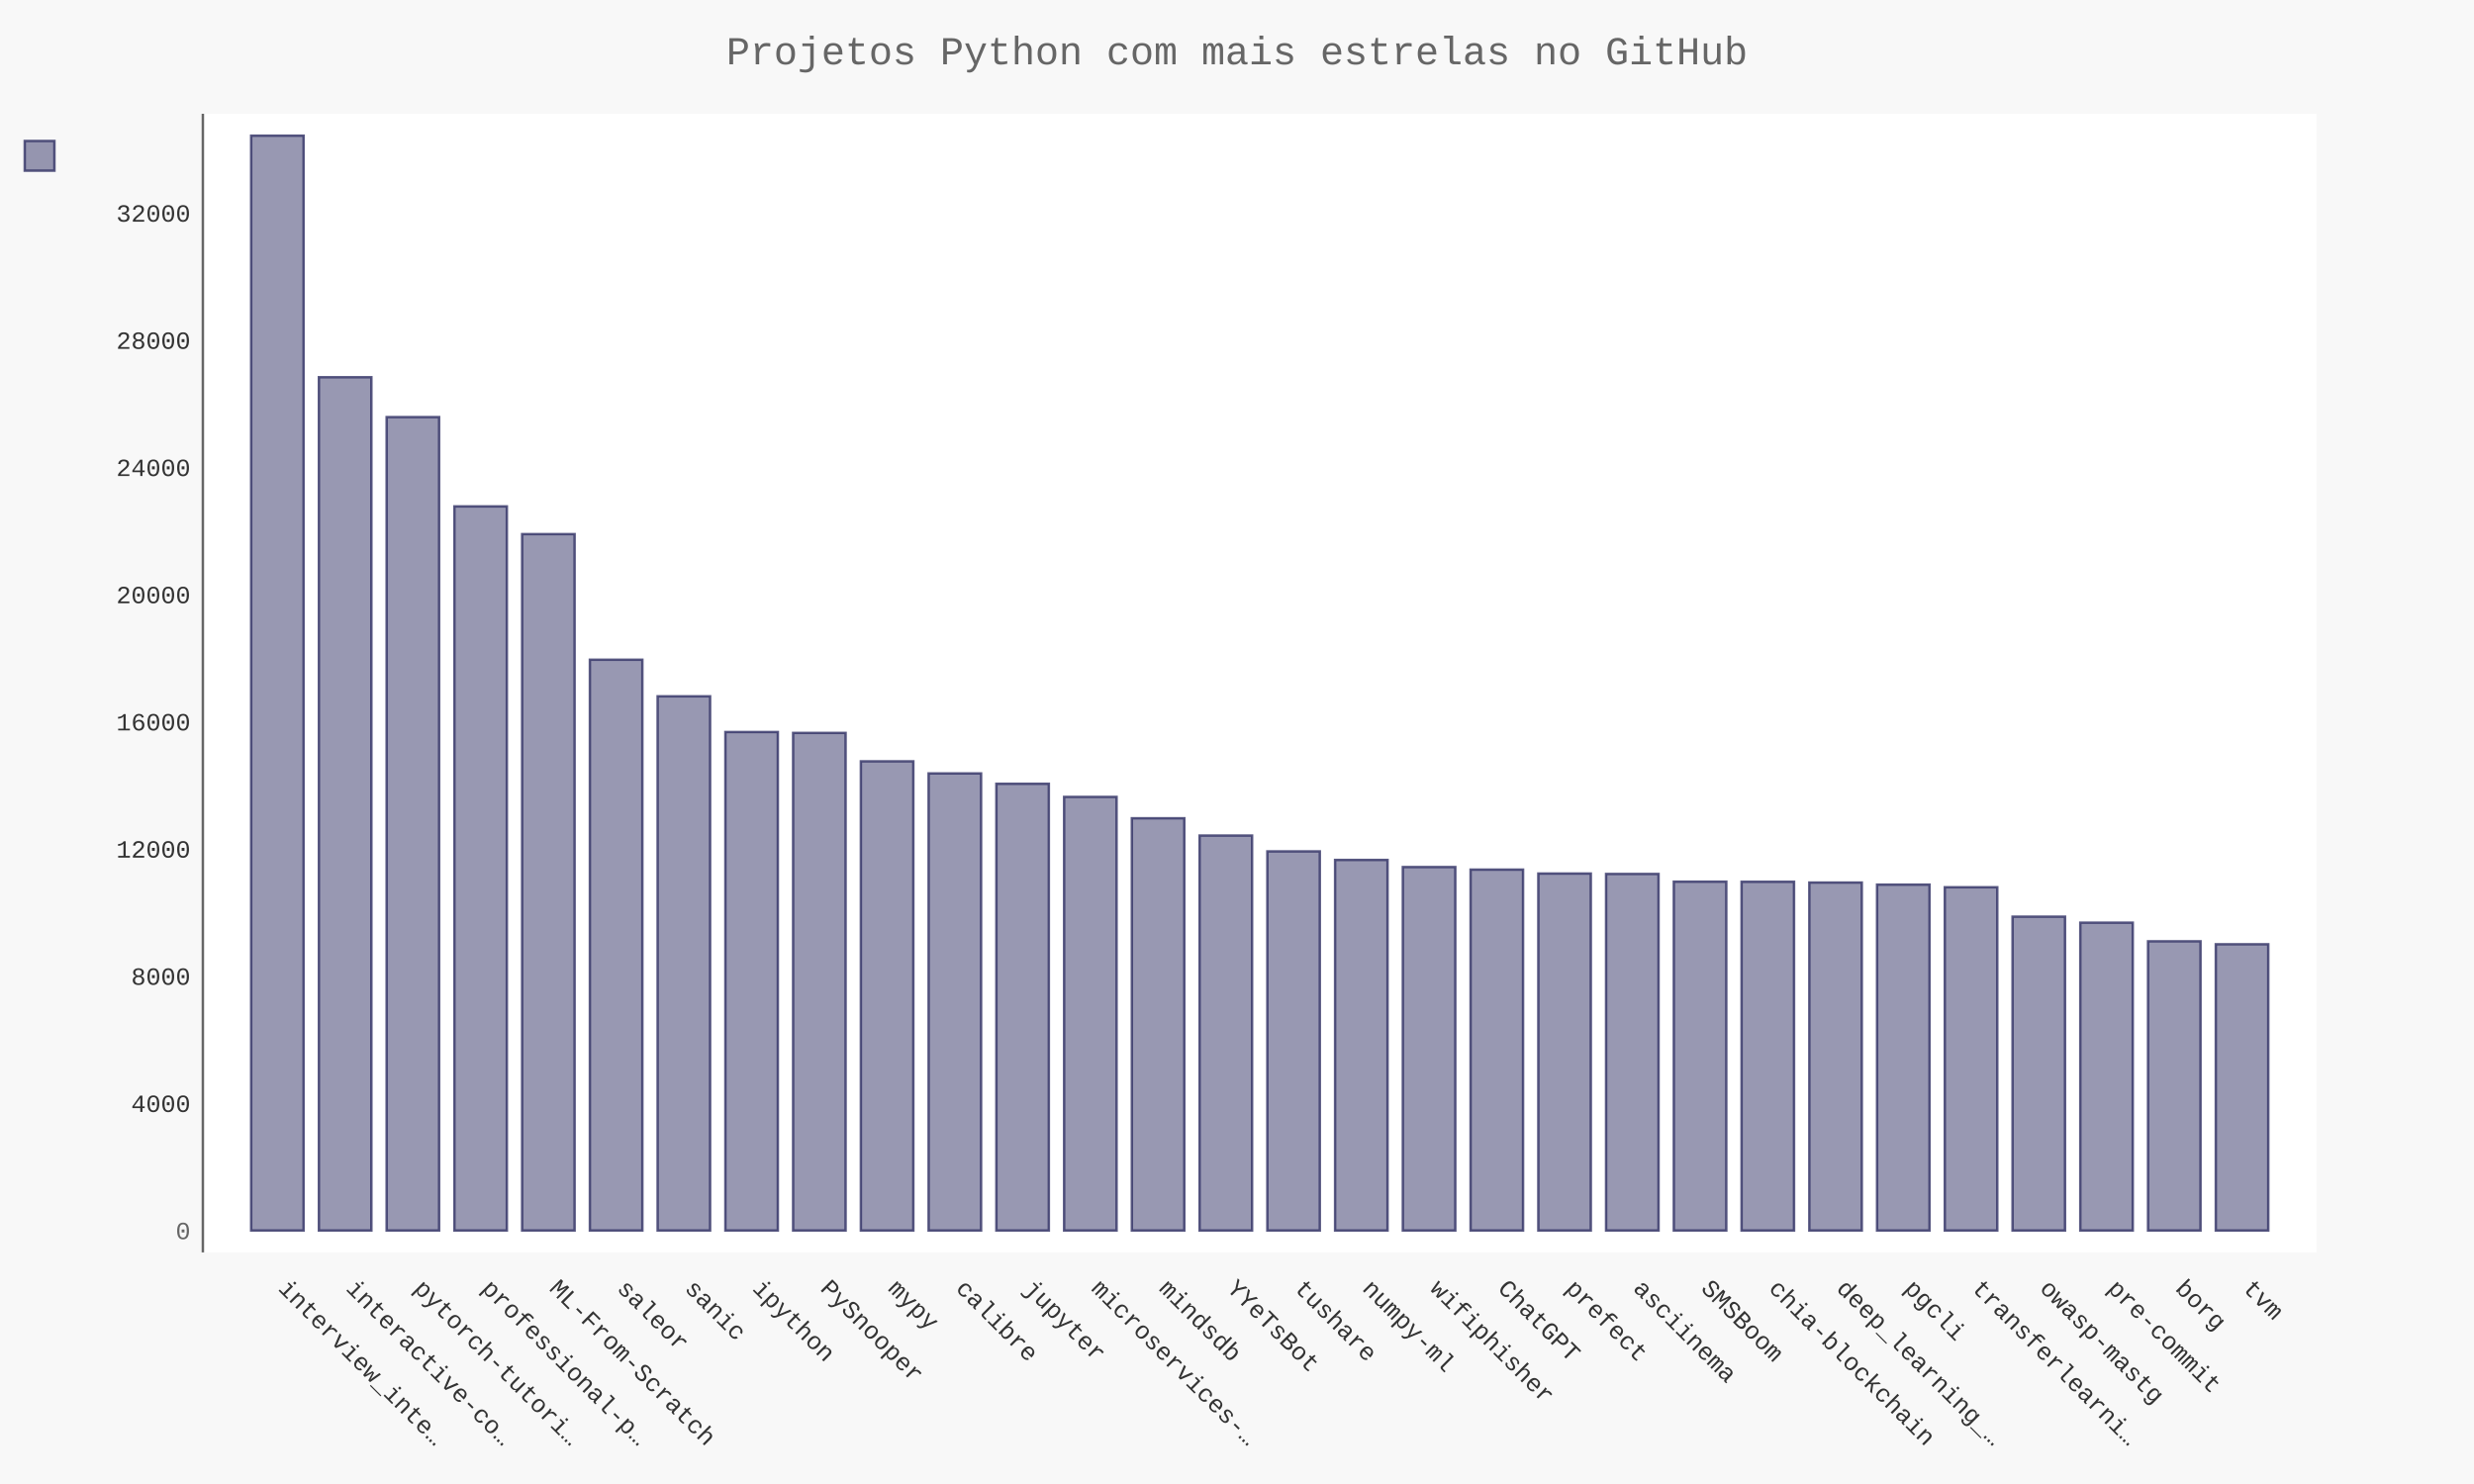
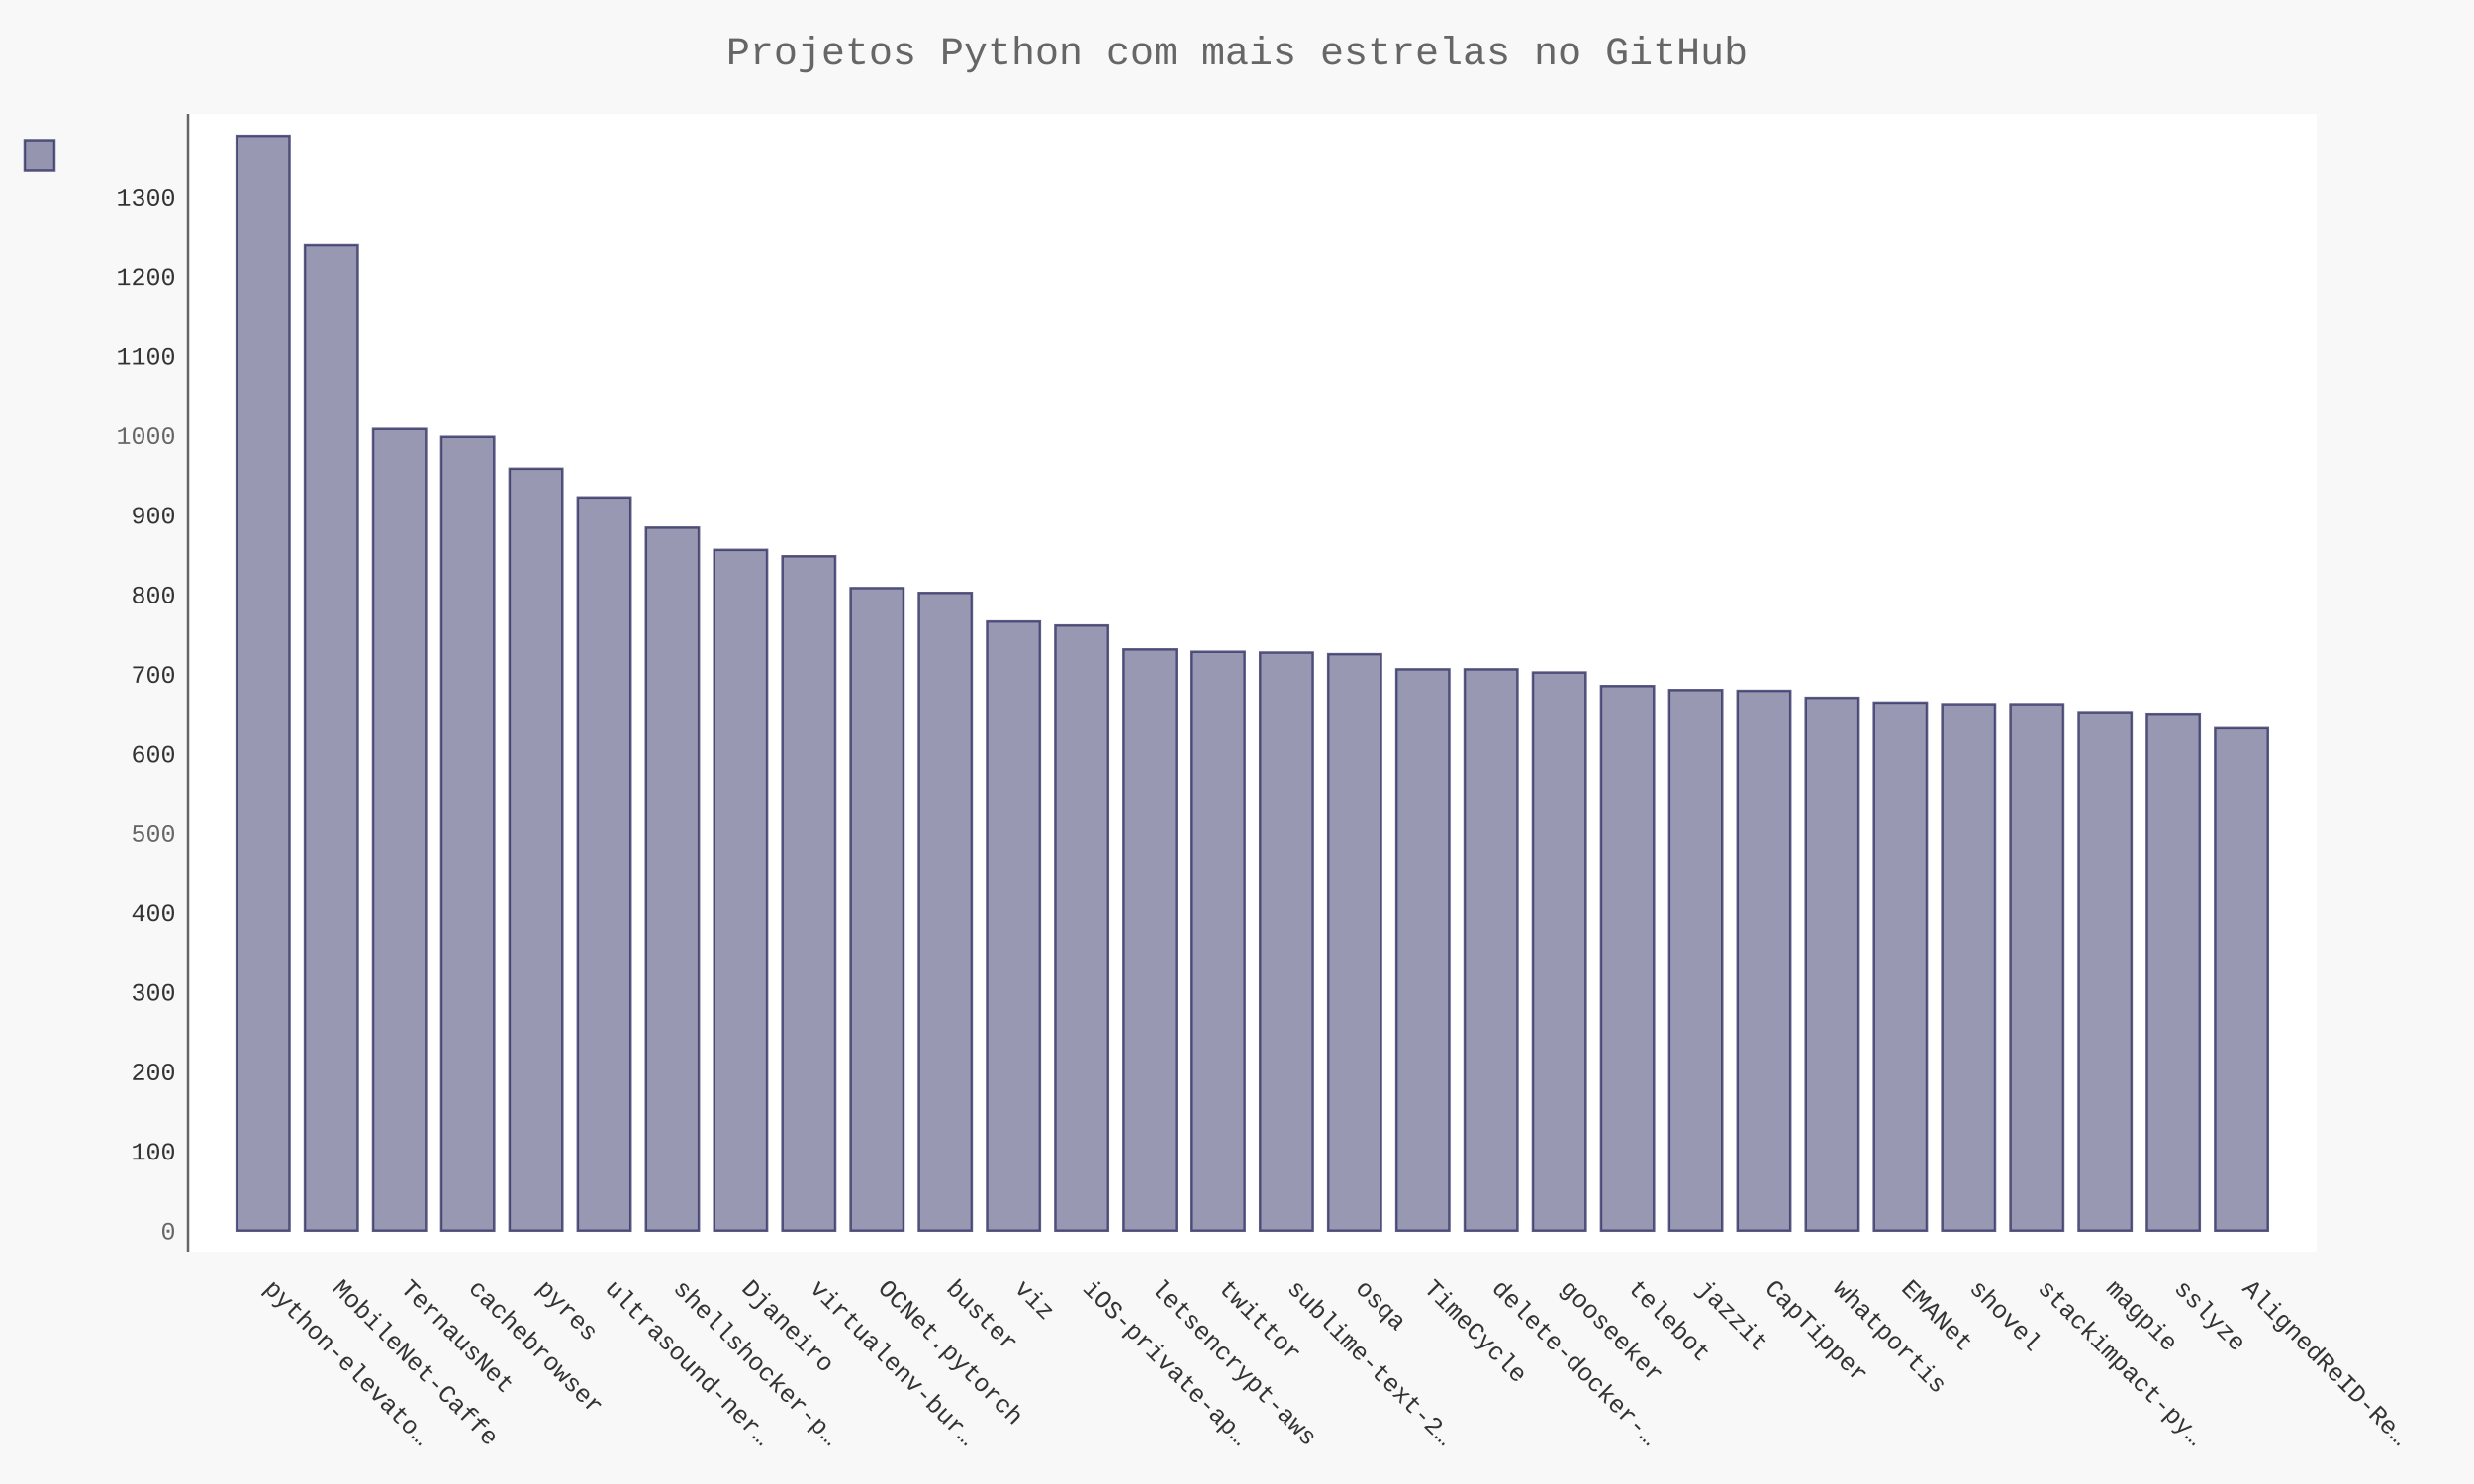
- <svg xmlns="http://www.w3.org/2000/svg" id="chart-007c1c1e-f1d8-4a01-aa70-29fe4bdf62b8" class="pygal-chart" viewBox="0 0 1000 600">
+ <svg xmlns="http://www.w3.org/2000/svg" id="chart-d834d564-a94b-47cd-bf1f-77de99d4bdde" class="pygal-chart" viewBox="0 0 1000 600">
  <defs>
-     <style type="text/css">#chart-007c1c1e-f1d8-4a01-aa70-29fe4bdf62b8{-webkit-user-select:none;-webkit-font-smoothing:antialiased;font-family:Consolas,"Liberation Mono",Menlo,Courier,monospace}#chart-007c1c1e-f1d8-4a01-aa70-29fe4bdf62b8 .title{font-family:Consolas,"Liberation Mono",Menlo,Courier,monospace;font-size:16px}#chart-007c1c1e-f1d8-4a01-aa70-29fe4bdf62b8 .legends .legend text{font-family:Consolas,"Liberation Mono",Menlo,Courier,monospace;font-size:14px}#chart-007c1c1e-f1d8-4a01-aa70-29fe4bdf62b8 .axis text{font-family:Consolas,"Liberation Mono",Menlo,Courier,monospace;font-size:10px}#chart-007c1c1e-f1d8-4a01-aa70-29fe4bdf62b8 .axis text.major{font-family:Consolas,"Liberation Mono",Menlo,Courier,monospace;font-size:10px}#chart-007c1c1e-f1d8-4a01-aa70-29fe4bdf62b8 .text-overlay text.value{font-family:Consolas,"Liberation Mono",Menlo,Courier,monospace;font-size:16px}#chart-007c1c1e-f1d8-4a01-aa70-29fe4bdf62b8 .text-overlay text.label{font-family:Consolas,"Liberation Mono",Menlo,Courier,monospace;font-size:10px}#chart-007c1c1e-f1d8-4a01-aa70-29fe4bdf62b8 .tooltip{font-family:Consolas,"Liberation Mono",Menlo,Courier,monospace;font-size:14px}#chart-007c1c1e-f1d8-4a01-aa70-29fe4bdf62b8 text.no_data{font-family:Consolas,"Liberation Mono",Menlo,Courier,monospace;font-size:64px}
- #chart-007c1c1e-f1d8-4a01-aa70-29fe4bdf62b8{background-color:#f8f8f8}#chart-007c1c1e-f1d8-4a01-aa70-29fe4bdf62b8 path,#chart-007c1c1e-f1d8-4a01-aa70-29fe4bdf62b8 line,#chart-007c1c1e-f1d8-4a01-aa70-29fe4bdf62b8 rect,#chart-007c1c1e-f1d8-4a01-aa70-29fe4bdf62b8 circle{-webkit-transition:250ms ease-in;-moz-transition:250ms ease-in;transition:250ms ease-in}#chart-007c1c1e-f1d8-4a01-aa70-29fe4bdf62b8 .graph &gt; .background{fill:#f8f8f8}#chart-007c1c1e-f1d8-4a01-aa70-29fe4bdf62b8 .plot &gt; .background{fill:#ffffff}#chart-007c1c1e-f1d8-4a01-aa70-29fe4bdf62b8 .graph{fill:#333}#chart-007c1c1e-f1d8-4a01-aa70-29fe4bdf62b8 text.no_data{fill:#666}#chart-007c1c1e-f1d8-4a01-aa70-29fe4bdf62b8 .title{fill:#666}#chart-007c1c1e-f1d8-4a01-aa70-29fe4bdf62b8 .legends .legend text{fill:#333}#chart-007c1c1e-f1d8-4a01-aa70-29fe4bdf62b8 .legends .legend:hover text{fill:#666}#chart-007c1c1e-f1d8-4a01-aa70-29fe4bdf62b8 .axis .line{stroke:#666}#chart-007c1c1e-f1d8-4a01-aa70-29fe4bdf62b8 .axis .guide.line{stroke:rgba(0,0,0,0.5)}#chart-007c1c1e-f1d8-4a01-aa70-29fe4bdf62b8 .axis .major.line{stroke:#333}#chart-007c1c1e-f1d8-4a01-aa70-29fe4bdf62b8 .axis text.major{fill:#666}#chart-007c1c1e-f1d8-4a01-aa70-29fe4bdf62b8 .axis.y .guides:hover .guide.line,#chart-007c1c1e-f1d8-4a01-aa70-29fe4bdf62b8 .line-graph .axis.x .guides:hover .guide.line,#chart-007c1c1e-f1d8-4a01-aa70-29fe4bdf62b8 .stackedline-graph .axis.x .guides:hover .guide.line,#chart-007c1c1e-f1d8-4a01-aa70-29fe4bdf62b8 .xy-graph .axis.x .guides:hover .guide.line{stroke:#666}#chart-007c1c1e-f1d8-4a01-aa70-29fe4bdf62b8 .axis .guides:hover text{fill:#666}#chart-007c1c1e-f1d8-4a01-aa70-29fe4bdf62b8 .reactive{fill-opacity:.5;stroke-opacity:.8;stroke-width:1}#chart-007c1c1e-f1d8-4a01-aa70-29fe4bdf62b8 .ci{stroke:#333}#chart-007c1c1e-f1d8-4a01-aa70-29fe4bdf62b8 .reactive.active,#chart-007c1c1e-f1d8-4a01-aa70-29fe4bdf62b8 .active .reactive{fill-opacity:.9;stroke-opacity:.9;stroke-width:4}#chart-007c1c1e-f1d8-4a01-aa70-29fe4bdf62b8 .ci .reactive.active{stroke-width:1.5}#chart-007c1c1e-f1d8-4a01-aa70-29fe4bdf62b8 .series text{fill:#666}#chart-007c1c1e-f1d8-4a01-aa70-29fe4bdf62b8 .tooltip rect{fill:#ffffff;stroke:#666;-webkit-transition:opacity 250ms ease-in;-moz-transition:opacity 250ms ease-in;transition:opacity 250ms ease-in}#chart-007c1c1e-f1d8-4a01-aa70-29fe4bdf62b8 .tooltip .label{fill:#333}#chart-007c1c1e-f1d8-4a01-aa70-29fe4bdf62b8 .tooltip .label{fill:#333}#chart-007c1c1e-f1d8-4a01-aa70-29fe4bdf62b8 .tooltip .legend{font-size:.8em;fill:rgba(0,0,0,0.5)}#chart-007c1c1e-f1d8-4a01-aa70-29fe4bdf62b8 .tooltip .x_label{font-size:.6em;fill:#666}#chart-007c1c1e-f1d8-4a01-aa70-29fe4bdf62b8 .tooltip .xlink{font-size:.5em;text-decoration:underline}#chart-007c1c1e-f1d8-4a01-aa70-29fe4bdf62b8 .tooltip .value{font-size:1.5em}#chart-007c1c1e-f1d8-4a01-aa70-29fe4bdf62b8 .bound{font-size:.5em}#chart-007c1c1e-f1d8-4a01-aa70-29fe4bdf62b8 .max-value{font-size:.75em;fill:rgba(0,0,0,0.5)}#chart-007c1c1e-f1d8-4a01-aa70-29fe4bdf62b8 .map-element{fill:#ffffff;stroke:rgba(0,0,0,0.5) !important}#chart-007c1c1e-f1d8-4a01-aa70-29fe4bdf62b8 .map-element .reactive{fill-opacity:inherit;stroke-opacity:inherit}#chart-007c1c1e-f1d8-4a01-aa70-29fe4bdf62b8 .color-0,#chart-007c1c1e-f1d8-4a01-aa70-29fe4bdf62b8 .color-0 a:visited{stroke:#333366;fill:#333366}#chart-007c1c1e-f1d8-4a01-aa70-29fe4bdf62b8 .text-overlay .color-0 text{fill:black}
- #chart-007c1c1e-f1d8-4a01-aa70-29fe4bdf62b8 text.no_data{text-anchor:middle}#chart-007c1c1e-f1d8-4a01-aa70-29fe4bdf62b8 .guide.line{fill:none}#chart-007c1c1e-f1d8-4a01-aa70-29fe4bdf62b8 .centered{text-anchor:middle}#chart-007c1c1e-f1d8-4a01-aa70-29fe4bdf62b8 .title{text-anchor:middle}#chart-007c1c1e-f1d8-4a01-aa70-29fe4bdf62b8 .legends .legend text{fill-opacity:1}#chart-007c1c1e-f1d8-4a01-aa70-29fe4bdf62b8 .axis.x text{text-anchor:middle}#chart-007c1c1e-f1d8-4a01-aa70-29fe4bdf62b8 .axis.x:not(.web) text[transform]{text-anchor:start}#chart-007c1c1e-f1d8-4a01-aa70-29fe4bdf62b8 .axis.x:not(.web) text[transform].backwards{text-anchor:end}#chart-007c1c1e-f1d8-4a01-aa70-29fe4bdf62b8 .axis.y text{text-anchor:end}#chart-007c1c1e-f1d8-4a01-aa70-29fe4bdf62b8 .axis.y text[transform].backwards{text-anchor:start}#chart-007c1c1e-f1d8-4a01-aa70-29fe4bdf62b8 .axis.y2 text{text-anchor:start}#chart-007c1c1e-f1d8-4a01-aa70-29fe4bdf62b8 .axis.y2 text[transform].backwards{text-anchor:end}#chart-007c1c1e-f1d8-4a01-aa70-29fe4bdf62b8 .axis .guide.line{stroke-dasharray:4,4;stroke:black}#chart-007c1c1e-f1d8-4a01-aa70-29fe4bdf62b8 .axis .major.guide.line{stroke-dasharray:6,6;stroke:black}#chart-007c1c1e-f1d8-4a01-aa70-29fe4bdf62b8 .horizontal .axis.y .guide.line,#chart-007c1c1e-f1d8-4a01-aa70-29fe4bdf62b8 .horizontal .axis.y2 .guide.line,#chart-007c1c1e-f1d8-4a01-aa70-29fe4bdf62b8 .vertical .axis.x .guide.line{opacity:0}#chart-007c1c1e-f1d8-4a01-aa70-29fe4bdf62b8 .horizontal .axis.always_show .guide.line,#chart-007c1c1e-f1d8-4a01-aa70-29fe4bdf62b8 .vertical .axis.always_show .guide.line{opacity:1 !important}#chart-007c1c1e-f1d8-4a01-aa70-29fe4bdf62b8 .axis.y .guides:hover .guide.line,#chart-007c1c1e-f1d8-4a01-aa70-29fe4bdf62b8 .axis.y2 .guides:hover .guide.line,#chart-007c1c1e-f1d8-4a01-aa70-29fe4bdf62b8 .axis.x .guides:hover .guide.line{opacity:1}#chart-007c1c1e-f1d8-4a01-aa70-29fe4bdf62b8 .axis .guides:hover text{opacity:1}#chart-007c1c1e-f1d8-4a01-aa70-29fe4bdf62b8 .nofill{fill:none}#chart-007c1c1e-f1d8-4a01-aa70-29fe4bdf62b8 .subtle-fill{fill-opacity:.2}#chart-007c1c1e-f1d8-4a01-aa70-29fe4bdf62b8 .dot{stroke-width:1px;fill-opacity:1;stroke-opacity:1}#chart-007c1c1e-f1d8-4a01-aa70-29fe4bdf62b8 .dot.active{stroke-width:5px}#chart-007c1c1e-f1d8-4a01-aa70-29fe4bdf62b8 .dot.negative{fill:transparent}#chart-007c1c1e-f1d8-4a01-aa70-29fe4bdf62b8 text,#chart-007c1c1e-f1d8-4a01-aa70-29fe4bdf62b8 tspan{stroke:none !important}#chart-007c1c1e-f1d8-4a01-aa70-29fe4bdf62b8 .series text.active{opacity:1}#chart-007c1c1e-f1d8-4a01-aa70-29fe4bdf62b8 .tooltip rect{fill-opacity:.95;stroke-width:.5}#chart-007c1c1e-f1d8-4a01-aa70-29fe4bdf62b8 .tooltip text{fill-opacity:1}#chart-007c1c1e-f1d8-4a01-aa70-29fe4bdf62b8 .showable{visibility:hidden}#chart-007c1c1e-f1d8-4a01-aa70-29fe4bdf62b8 .showable.shown{visibility:visible}#chart-007c1c1e-f1d8-4a01-aa70-29fe4bdf62b8 .gauge-background{fill:rgba(229,229,229,1);stroke:none}#chart-007c1c1e-f1d8-4a01-aa70-29fe4bdf62b8 .bg-lines{stroke:#f8f8f8;stroke-width:2px}</style>
+     <style type="text/css">#chart-d834d564-a94b-47cd-bf1f-77de99d4bdde{-webkit-user-select:none;-webkit-font-smoothing:antialiased;font-family:Consolas,"Liberation Mono",Menlo,Courier,monospace}#chart-d834d564-a94b-47cd-bf1f-77de99d4bdde .title{font-family:Consolas,"Liberation Mono",Menlo,Courier,monospace;font-size:16px}#chart-d834d564-a94b-47cd-bf1f-77de99d4bdde .legends .legend text{font-family:Consolas,"Liberation Mono",Menlo,Courier,monospace;font-size:14px}#chart-d834d564-a94b-47cd-bf1f-77de99d4bdde .axis text{font-family:Consolas,"Liberation Mono",Menlo,Courier,monospace;font-size:10px}#chart-d834d564-a94b-47cd-bf1f-77de99d4bdde .axis text.major{font-family:Consolas,"Liberation Mono",Menlo,Courier,monospace;font-size:10px}#chart-d834d564-a94b-47cd-bf1f-77de99d4bdde .text-overlay text.value{font-family:Consolas,"Liberation Mono",Menlo,Courier,monospace;font-size:16px}#chart-d834d564-a94b-47cd-bf1f-77de99d4bdde .text-overlay text.label{font-family:Consolas,"Liberation Mono",Menlo,Courier,monospace;font-size:10px}#chart-d834d564-a94b-47cd-bf1f-77de99d4bdde .tooltip{font-family:Consolas,"Liberation Mono",Menlo,Courier,monospace;font-size:14px}#chart-d834d564-a94b-47cd-bf1f-77de99d4bdde text.no_data{font-family:Consolas,"Liberation Mono",Menlo,Courier,monospace;font-size:64px}
+ #chart-d834d564-a94b-47cd-bf1f-77de99d4bdde{background-color:#f8f8f8}#chart-d834d564-a94b-47cd-bf1f-77de99d4bdde path,#chart-d834d564-a94b-47cd-bf1f-77de99d4bdde line,#chart-d834d564-a94b-47cd-bf1f-77de99d4bdde rect,#chart-d834d564-a94b-47cd-bf1f-77de99d4bdde circle{-webkit-transition:250ms ease-in;-moz-transition:250ms ease-in;transition:250ms ease-in}#chart-d834d564-a94b-47cd-bf1f-77de99d4bdde .graph &gt; .background{fill:#f8f8f8}#chart-d834d564-a94b-47cd-bf1f-77de99d4bdde .plot &gt; .background{fill:#ffffff}#chart-d834d564-a94b-47cd-bf1f-77de99d4bdde .graph{fill:#333}#chart-d834d564-a94b-47cd-bf1f-77de99d4bdde text.no_data{fill:#666}#chart-d834d564-a94b-47cd-bf1f-77de99d4bdde .title{fill:#666}#chart-d834d564-a94b-47cd-bf1f-77de99d4bdde .legends .legend text{fill:#333}#chart-d834d564-a94b-47cd-bf1f-77de99d4bdde .legends .legend:hover text{fill:#666}#chart-d834d564-a94b-47cd-bf1f-77de99d4bdde .axis .line{stroke:#666}#chart-d834d564-a94b-47cd-bf1f-77de99d4bdde .axis .guide.line{stroke:rgba(0,0,0,0.5)}#chart-d834d564-a94b-47cd-bf1f-77de99d4bdde .axis .major.line{stroke:#333}#chart-d834d564-a94b-47cd-bf1f-77de99d4bdde .axis text.major{fill:#666}#chart-d834d564-a94b-47cd-bf1f-77de99d4bdde .axis.y .guides:hover .guide.line,#chart-d834d564-a94b-47cd-bf1f-77de99d4bdde .line-graph .axis.x .guides:hover .guide.line,#chart-d834d564-a94b-47cd-bf1f-77de99d4bdde .stackedline-graph .axis.x .guides:hover .guide.line,#chart-d834d564-a94b-47cd-bf1f-77de99d4bdde .xy-graph .axis.x .guides:hover .guide.line{stroke:#666}#chart-d834d564-a94b-47cd-bf1f-77de99d4bdde .axis .guides:hover text{fill:#666}#chart-d834d564-a94b-47cd-bf1f-77de99d4bdde .reactive{fill-opacity:.5;stroke-opacity:.8;stroke-width:1}#chart-d834d564-a94b-47cd-bf1f-77de99d4bdde .ci{stroke:#333}#chart-d834d564-a94b-47cd-bf1f-77de99d4bdde .reactive.active,#chart-d834d564-a94b-47cd-bf1f-77de99d4bdde .active .reactive{fill-opacity:.9;stroke-opacity:.9;stroke-width:4}#chart-d834d564-a94b-47cd-bf1f-77de99d4bdde .ci .reactive.active{stroke-width:1.5}#chart-d834d564-a94b-47cd-bf1f-77de99d4bdde .series text{fill:#666}#chart-d834d564-a94b-47cd-bf1f-77de99d4bdde .tooltip rect{fill:#ffffff;stroke:#666;-webkit-transition:opacity 250ms ease-in;-moz-transition:opacity 250ms ease-in;transition:opacity 250ms ease-in}#chart-d834d564-a94b-47cd-bf1f-77de99d4bdde .tooltip .label{fill:#333}#chart-d834d564-a94b-47cd-bf1f-77de99d4bdde .tooltip .label{fill:#333}#chart-d834d564-a94b-47cd-bf1f-77de99d4bdde .tooltip .legend{font-size:.8em;fill:rgba(0,0,0,0.5)}#chart-d834d564-a94b-47cd-bf1f-77de99d4bdde .tooltip .x_label{font-size:.6em;fill:#666}#chart-d834d564-a94b-47cd-bf1f-77de99d4bdde .tooltip .xlink{font-size:.5em;text-decoration:underline}#chart-d834d564-a94b-47cd-bf1f-77de99d4bdde .tooltip .value{font-size:1.5em}#chart-d834d564-a94b-47cd-bf1f-77de99d4bdde .bound{font-size:.5em}#chart-d834d564-a94b-47cd-bf1f-77de99d4bdde .max-value{font-size:.75em;fill:rgba(0,0,0,0.5)}#chart-d834d564-a94b-47cd-bf1f-77de99d4bdde .map-element{fill:#ffffff;stroke:rgba(0,0,0,0.5) !important}#chart-d834d564-a94b-47cd-bf1f-77de99d4bdde .map-element .reactive{fill-opacity:inherit;stroke-opacity:inherit}#chart-d834d564-a94b-47cd-bf1f-77de99d4bdde .color-0,#chart-d834d564-a94b-47cd-bf1f-77de99d4bdde .color-0 a:visited{stroke:#333366;fill:#333366}#chart-d834d564-a94b-47cd-bf1f-77de99d4bdde .text-overlay .color-0 text{fill:black}
+ #chart-d834d564-a94b-47cd-bf1f-77de99d4bdde text.no_data{text-anchor:middle}#chart-d834d564-a94b-47cd-bf1f-77de99d4bdde .guide.line{fill:none}#chart-d834d564-a94b-47cd-bf1f-77de99d4bdde .centered{text-anchor:middle}#chart-d834d564-a94b-47cd-bf1f-77de99d4bdde .title{text-anchor:middle}#chart-d834d564-a94b-47cd-bf1f-77de99d4bdde .legends .legend text{fill-opacity:1}#chart-d834d564-a94b-47cd-bf1f-77de99d4bdde .axis.x text{text-anchor:middle}#chart-d834d564-a94b-47cd-bf1f-77de99d4bdde .axis.x:not(.web) text[transform]{text-anchor:start}#chart-d834d564-a94b-47cd-bf1f-77de99d4bdde .axis.x:not(.web) text[transform].backwards{text-anchor:end}#chart-d834d564-a94b-47cd-bf1f-77de99d4bdde .axis.y text{text-anchor:end}#chart-d834d564-a94b-47cd-bf1f-77de99d4bdde .axis.y text[transform].backwards{text-anchor:start}#chart-d834d564-a94b-47cd-bf1f-77de99d4bdde .axis.y2 text{text-anchor:start}#chart-d834d564-a94b-47cd-bf1f-77de99d4bdde .axis.y2 text[transform].backwards{text-anchor:end}#chart-d834d564-a94b-47cd-bf1f-77de99d4bdde .axis .guide.line{stroke-dasharray:4,4;stroke:black}#chart-d834d564-a94b-47cd-bf1f-77de99d4bdde .axis .major.guide.line{stroke-dasharray:6,6;stroke:black}#chart-d834d564-a94b-47cd-bf1f-77de99d4bdde .horizontal .axis.y .guide.line,#chart-d834d564-a94b-47cd-bf1f-77de99d4bdde .horizontal .axis.y2 .guide.line,#chart-d834d564-a94b-47cd-bf1f-77de99d4bdde .vertical .axis.x .guide.line{opacity:0}#chart-d834d564-a94b-47cd-bf1f-77de99d4bdde .horizontal .axis.always_show .guide.line,#chart-d834d564-a94b-47cd-bf1f-77de99d4bdde .vertical .axis.always_show .guide.line{opacity:1 !important}#chart-d834d564-a94b-47cd-bf1f-77de99d4bdde .axis.y .guides:hover .guide.line,#chart-d834d564-a94b-47cd-bf1f-77de99d4bdde .axis.y2 .guides:hover .guide.line,#chart-d834d564-a94b-47cd-bf1f-77de99d4bdde .axis.x .guides:hover .guide.line{opacity:1}#chart-d834d564-a94b-47cd-bf1f-77de99d4bdde .axis .guides:hover text{opacity:1}#chart-d834d564-a94b-47cd-bf1f-77de99d4bdde .nofill{fill:none}#chart-d834d564-a94b-47cd-bf1f-77de99d4bdde .subtle-fill{fill-opacity:.2}#chart-d834d564-a94b-47cd-bf1f-77de99d4bdde .dot{stroke-width:1px;fill-opacity:1;stroke-opacity:1}#chart-d834d564-a94b-47cd-bf1f-77de99d4bdde .dot.active{stroke-width:5px}#chart-d834d564-a94b-47cd-bf1f-77de99d4bdde .dot.negative{fill:transparent}#chart-d834d564-a94b-47cd-bf1f-77de99d4bdde text,#chart-d834d564-a94b-47cd-bf1f-77de99d4bdde tspan{stroke:none !important}#chart-d834d564-a94b-47cd-bf1f-77de99d4bdde .series text.active{opacity:1}#chart-d834d564-a94b-47cd-bf1f-77de99d4bdde .tooltip rect{fill-opacity:.95;stroke-width:.5}#chart-d834d564-a94b-47cd-bf1f-77de99d4bdde .tooltip text{fill-opacity:1}#chart-d834d564-a94b-47cd-bf1f-77de99d4bdde .showable{visibility:hidden}#chart-d834d564-a94b-47cd-bf1f-77de99d4bdde .showable.shown{visibility:visible}#chart-d834d564-a94b-47cd-bf1f-77de99d4bdde .gauge-background{fill:rgba(229,229,229,1);stroke:none}#chart-d834d564-a94b-47cd-bf1f-77de99d4bdde .bg-lines{stroke:#f8f8f8;stroke-width:2px}</style>
  </defs>
  <g class="graph bar-graph vertical">
    <rect x="0" y="0" width="1000" height="600" class="background" />
-     <g transform="translate(82, 46)" class="plot">
-       <rect x="0" y="0" width="854.36" height="460.36" class="background" />
+     <g transform="translate(76, 46)" class="plot">
+       <rect x="0" y="0" width="860.36" height="460.36" class="background" />
      <g class="axis y">
        <g class="guides">
          <text x="-5" y="455.007" class="major">0</text>
        </g>
        <g class="guides">
-           <text x="-5" y="403.584" class="">4000</text>
-         </g>
-         <g class="guides">
-           <text x="-5" y="352.16" class="">8000</text>
-         </g>
-         <g class="guides">
-           <text x="-5" y="300.737" class="">12000</text>
-         </g>
-         <g class="guides">
-           <text x="-5" y="249.313" class="">16000</text>
-         </g>
-         <g class="guides">
-           <text x="-5" y="197.889" class="">20000</text>
-         </g>
-         <g class="guides">
-           <text x="-5" y="146.466" class="">24000</text>
-         </g>
-         <g class="guides">
-           <text x="-5" y="95.042" class="">28000</text>
-         </g>
-         <g class="guides">
-           <text x="-5" y="43.619" class="">32000</text>
+           <text x="-5" y="422.861" class="">100</text>
+         </g>
+         <g class="guides">
+           <text x="-5" y="390.715" class="">200</text>
+         </g>
+         <g class="guides">
+           <text x="-5" y="358.568" class="">300</text>
+         </g>
+         <g class="guides">
+           <text x="-5" y="326.422" class="">400</text>
+         </g>
+         <g class="guides">
+           <text x="-5" y="294.276" class="major">500</text>
+         </g>
+         <g class="guides">
+           <text x="-5" y="262.13" class="">600</text>
+         </g>
+         <g class="guides">
+           <text x="-5" y="229.983" class="">700</text>
+         </g>
+         <g class="guides">
+           <text x="-5" y="197.837" class="">800</text>
+         </g>
+         <g class="guides">
+           <text x="-5" y="165.691" class="">900</text>
+         </g>
+         <g class="guides">
+           <text x="-5" y="133.545" class="major">1000</text>
+         </g>
+         <g class="guides">
+           <text x="-5" y="101.398" class="">1100</text>
+         </g>
+         <g class="guides">
+           <text x="-5" y="69.252" class="">1200</text>
+         </g>
+         <g class="guides">
+           <text x="-5" y="37.106" class="">1300</text>
        </g>
      </g>
      <g class="axis x">
        <path d="M0 0 v460.36" class="line" />
        <g class="guides">
-           <path d="M30.122 0 v460.36" class="guide line" />
-           <text x="30.122" y="475.36" class="" transform="rotate(45 30.12168 475.3604)">interview_inte…</text>
-         </g>
-         <g class="guides">
-           <path d="M57.505 0 v460.36" class="guide line" />
-           <text x="57.505" y="475.36" class="" transform="rotate(45 57.50503 475.3604)">interactive-co…</text>
-         </g>
-         <g class="guides">
-           <path d="M84.888 0 v460.36" class="guide line" />
-           <text x="84.888" y="475.36" class="" transform="rotate(45 84.88837 475.3604)">pytorch-tutori…</text>
-         </g>
-         <g class="guides">
-           <path d="M112.272 0 v460.36" class="guide line" />
-           <text x="112.272" y="475.36" class="" transform="rotate(45 112.2717 475.3604)">professional-p…</text>
-         </g>
-         <g class="guides">
-           <path d="M139.655 0 v460.36" class="guide line" />
-           <text x="139.655" y="475.36" class="" transform="rotate(45 139.6551 475.3604)">ML-From-Scratch</text>
-         </g>
-         <g class="guides">
-           <path d="M167.038 0 v460.36" class="guide line" />
-           <text x="167.038" y="475.36" class="" transform="rotate(45 167.0384 475.3604)">saleor</text>
-         </g>
-         <g class="guides">
-           <path d="M194.422 0 v460.36" class="guide line" />
-           <text x="194.422" y="475.36" class="" transform="rotate(45 194.4218 475.3604)">sanic</text>
-         </g>
-         <g class="guides">
-           <path d="M221.805 0 v460.36" class="guide line" />
-           <text x="221.805" y="475.36" class="" transform="rotate(45 221.8051 475.3604)">ipython</text>
-         </g>
-         <g class="guides">
-           <path d="M249.188 0 v460.36" class="guide line" />
-           <text x="249.188" y="475.36" class="" transform="rotate(45 249.1884 475.3604)">PySnooper</text>
-         </g>
-         <g class="guides">
-           <path d="M276.572 0 v460.36" class="guide line" />
-           <text x="276.572" y="475.36" class="" transform="rotate(45 276.5718 475.3604)">mypy</text>
-         </g>
-         <g class="guides">
-           <path d="M303.955 0 v460.36" class="guide line" />
-           <text x="303.955" y="475.36" class="" transform="rotate(45 303.9551 475.3604)">calibre</text>
-         </g>
-         <g class="guides">
-           <path d="M331.338 0 v460.36" class="guide line" />
-           <text x="331.338" y="475.36" class="" transform="rotate(45 331.3385 475.3604)">jupyter</text>
-         </g>
-         <g class="guides">
-           <path d="M358.722 0 v460.36" class="guide line" />
-           <text x="358.722" y="475.36" class="" transform="rotate(45 358.7218 475.3604)">microservices-…</text>
-         </g>
-         <g class="guides">
-           <path d="M386.105 0 v460.36" class="guide line" />
-           <text x="386.105" y="475.36" class="" transform="rotate(45 386.1052 475.3604)">mindsdb</text>
-         </g>
-         <g class="guides">
-           <path d="M413.489 0 v460.36" class="guide line" />
-           <text x="413.489" y="475.36" class="" transform="rotate(45 413.4885 475.3604)">YYeTsBot</text>
-         </g>
-         <g class="guides">
-           <path d="M440.872 0 v460.36" class="guide line" />
-           <text x="440.872" y="475.36" class="" transform="rotate(45 440.8719 475.3604)">tushare</text>
-         </g>
-         <g class="guides">
-           <path d="M468.255 0 v460.36" class="guide line" />
-           <text x="468.255" y="475.36" class="" transform="rotate(45 468.2552 475.3604)">numpy-ml</text>
-         </g>
-         <g class="guides">
-           <path d="M495.639 0 v460.36" class="guide line" />
-           <text x="495.639" y="475.36" class="" transform="rotate(45 495.6386 475.3604)">wifiphisher</text>
-         </g>
-         <g class="guides">
-           <path d="M523.022 0 v460.36" class="guide line" />
-           <text x="523.022" y="475.36" class="" transform="rotate(45 523.0219 475.3604)">ChatGPT</text>
-         </g>
-         <g class="guides">
-           <path d="M550.405 0 v460.36" class="guide line" />
-           <text x="550.405" y="475.36" class="" transform="rotate(45 550.4053 475.3604)">prefect</text>
-         </g>
-         <g class="guides">
-           <path d="M577.789 0 v460.36" class="guide line" />
-           <text x="577.789" y="475.36" class="" transform="rotate(45 577.7886 475.3604)">asciinema</text>
-         </g>
-         <g class="guides">
-           <path d="M605.172 0 v460.36" class="guide line" />
-           <text x="605.172" y="475.36" class="" transform="rotate(45 605.1719 475.3604)">SMSBoom</text>
-         </g>
-         <g class="guides">
-           <path d="M632.555 0 v460.36" class="guide line" />
-           <text x="632.555" y="475.36" class="" transform="rotate(45 632.5553 475.3604)">chia-blockchain</text>
-         </g>
-         <g class="guides">
-           <path d="M659.939 0 v460.36" class="guide line" />
-           <text x="659.939" y="475.36" class="" transform="rotate(45 659.9386 475.3604)">deep_learning_…</text>
-         </g>
-         <g class="guides">
-           <path d="M687.322 0 v460.36" class="guide line" />
-           <text x="687.322" y="475.36" class="" transform="rotate(45 687.322 475.3604)">pgcli</text>
-         </g>
-         <g class="guides">
-           <path d="M714.705 0 v460.36" class="guide line" />
-           <text x="714.705" y="475.36" class="" transform="rotate(45 714.7053 475.3604)">transferlearni…</text>
-         </g>
-         <g class="guides">
-           <path d="M742.089 0 v460.36" class="guide line" />
-           <text x="742.089" y="475.36" class="" transform="rotate(45 742.0887 475.3604)">owasp-mastg</text>
-         </g>
-         <g class="guides">
-           <path d="M769.472 0 v460.36" class="guide line" />
-           <text x="769.472" y="475.36" class="" transform="rotate(45 769.472 475.3604)">pre-commit</text>
-         </g>
-         <g class="guides">
-           <path d="M796.855 0 v460.36" class="guide line" />
-           <text x="796.855" y="475.36" class="" transform="rotate(45 796.8554 475.3604)">borg</text>
-         </g>
-         <g class="guides">
-           <path d="M824.239 0 v460.36" class="guide line" />
-           <text x="824.239" y="475.36" class="" transform="rotate(45 824.2387 475.3604)">tvm</text>
+           <path d="M30.333 0 v460.36" class="guide line" />
+           <text x="30.333" y="475.36" class="" transform="rotate(45 30.33322 475.3604)">python-elevato…</text>
+         </g>
+         <g class="guides">
+           <path d="M57.909 0 v460.36" class="guide line" />
+           <text x="57.909" y="475.36" class="" transform="rotate(45 57.90887 475.3604)">MobileNet-Caffe</text>
+         </g>
+         <g class="guides">
+           <path d="M85.485 0 v460.36" class="guide line" />
+           <text x="85.485" y="475.36" class="" transform="rotate(45 85.48453 475.3604)">TernausNet</text>
+         </g>
+         <g class="guides">
+           <path d="M113.06 0 v460.36" class="guide line" />
+           <text x="113.06" y="475.36" class="" transform="rotate(45 113.0602 475.3604)">cachebrowser</text>
+         </g>
+         <g class="guides">
+           <path d="M140.636 0 v460.36" class="guide line" />
+           <text x="140.636" y="475.36" class="" transform="rotate(45 140.6358 475.3604)">pyres</text>
+         </g>
+         <g class="guides">
+           <path d="M168.211 0 v460.36" class="guide line" />
+           <text x="168.211" y="475.36" class="" transform="rotate(45 168.2115 475.3604)">ultrasound-ner…</text>
+         </g>
+         <g class="guides">
+           <path d="M195.787 0 v460.36" class="guide line" />
+           <text x="195.787" y="475.36" class="" transform="rotate(45 195.7871 475.3604)">shellshocker-p…</text>
+         </g>
+         <g class="guides">
+           <path d="M223.363 0 v460.36" class="guide line" />
+           <text x="223.363" y="475.36" class="" transform="rotate(45 223.3628 475.3604)">Djaneiro</text>
+         </g>
+         <g class="guides">
+           <path d="M250.938 0 v460.36" class="guide line" />
+           <text x="250.938" y="475.36" class="" transform="rotate(45 250.9384 475.3604)">virtualenv-bur…</text>
+         </g>
+         <g class="guides">
+           <path d="M278.514 0 v460.36" class="guide line" />
+           <text x="278.514" y="475.36" class="" transform="rotate(45 278.5141 475.3604)">OCNet.pytorch</text>
+         </g>
+         <g class="guides">
+           <path d="M306.09 0 v460.36" class="guide line" />
+           <text x="306.09" y="475.36" class="" transform="rotate(45 306.0898 475.3604)">buster</text>
+         </g>
+         <g class="guides">
+           <path d="M333.665 0 v460.36" class="guide line" />
+           <text x="333.665" y="475.36" class="" transform="rotate(45 333.6654 475.3604)">viz</text>
+         </g>
+         <g class="guides">
+           <path d="M361.241 0 v460.36" class="guide line" />
+           <text x="361.241" y="475.36" class="" transform="rotate(45 361.2411 475.3604)">iOS-private-ap…</text>
+         </g>
+         <g class="guides">
+           <path d="M388.817 0 v460.36" class="guide line" />
+           <text x="388.817" y="475.36" class="" transform="rotate(45 388.8167 475.3604)">letsencrypt-aws</text>
+         </g>
+         <g class="guides">
+           <path d="M416.392 0 v460.36" class="guide line" />
+           <text x="416.392" y="475.36" class="" transform="rotate(45 416.3924 475.3604)">twittor</text>
+         </g>
+         <g class="guides">
+           <path d="M443.968 0 v460.36" class="guide line" />
+           <text x="443.968" y="475.36" class="" transform="rotate(45 443.968 475.3604)">sublime-text-2…</text>
+         </g>
+         <g class="guides">
+           <path d="M471.544 0 v460.36" class="guide line" />
+           <text x="471.544" y="475.36" class="" transform="rotate(45 471.5437 475.3604)">osqa</text>
+         </g>
+         <g class="guides">
+           <path d="M499.119 0 v460.36" class="guide line" />
+           <text x="499.119" y="475.36" class="" transform="rotate(45 499.1193 475.3604)">TimeCycle</text>
+         </g>
+         <g class="guides">
+           <path d="M526.695 0 v460.36" class="guide line" />
+           <text x="526.695" y="475.36" class="" transform="rotate(45 526.695 475.3604)">delete-docker-…</text>
+         </g>
+         <g class="guides">
+           <path d="M554.271 0 v460.36" class="guide line" />
+           <text x="554.271" y="475.36" class="" transform="rotate(45 554.2706 475.3604)">gooseeker</text>
+         </g>
+         <g class="guides">
+           <path d="M581.846 0 v460.36" class="guide line" />
+           <text x="581.846" y="475.36" class="" transform="rotate(45 581.8463 475.3604)">telebot</text>
+         </g>
+         <g class="guides">
+           <path d="M609.422 0 v460.36" class="guide line" />
+           <text x="609.422" y="475.36" class="" transform="rotate(45 609.4219 475.3604)">jazzit</text>
+         </g>
+         <g class="guides">
+           <path d="M636.998 0 v460.36" class="guide line" />
+           <text x="636.998" y="475.36" class="" transform="rotate(45 636.9976 475.3604)">CapTipper</text>
+         </g>
+         <g class="guides">
+           <path d="M664.573 0 v460.36" class="guide line" />
+           <text x="664.573" y="475.36" class="" transform="rotate(45 664.5733 475.3604)">whatportis</text>
+         </g>
+         <g class="guides">
+           <path d="M692.149 0 v460.36" class="guide line" />
+           <text x="692.149" y="475.36" class="" transform="rotate(45 692.1489 475.3604)">EMANet</text>
+         </g>
+         <g class="guides">
+           <path d="M719.725 0 v460.36" class="guide line" />
+           <text x="719.725" y="475.36" class="" transform="rotate(45 719.7246 475.3604)">shovel</text>
+         </g>
+         <g class="guides">
+           <path d="M747.3 0 v460.36" class="guide line" />
+           <text x="747.3" y="475.36" class="" transform="rotate(45 747.3002 475.3604)">stackimpact-py…</text>
+         </g>
+         <g class="guides">
+           <path d="M774.876 0 v460.36" class="guide line" />
+           <text x="774.876" y="475.36" class="" transform="rotate(45 774.8759 475.3604)">magpie</text>
+         </g>
+         <g class="guides">
+           <path d="M802.452 0 v460.36" class="guide line" />
+           <text x="802.452" y="475.36" class="" transform="rotate(45 802.4515 475.3604)">sslyze</text>
+         </g>
+         <g class="guides">
+           <path d="M830.027 0 v460.36" class="guide line" />
+           <text x="830.027" y="475.36" class="" transform="rotate(45 830.0272 475.3604)">AlignedReID-Re…</text>
        </g>
      </g>
      <g class="series serie-0 color-0">
        <g class="bars">
          <g class="bar">
-             <rect x="19.519" y="8.853" rx="0" ry="0" width="21.206" height="442.654" class="rect reactive tooltip-trigger" />
-           </g>
-           <g class="bar">
-             <rect x="46.902" y="106.519" rx="0" ry="0" width="21.206" height="344.988" class="rect reactive tooltip-trigger" />
-           </g>
-           <g class="bar">
-             <rect x="74.286" y="122.641" rx="0" ry="0" width="21.206" height="328.867" class="rect reactive tooltip-trigger" />
-           </g>
-           <g class="bar">
-             <rect x="101.669" y="158.74" rx="0" ry="0" width="21.206" height="292.767" class="rect reactive tooltip-trigger" />
-           </g>
-           <g class="bar">
-             <rect x="129.052" y="169.95" rx="0" ry="0" width="21.206" height="281.557" class="rect reactive tooltip-trigger" />
-           </g>
-           <g class="bar">
-             <rect x="156.436" y="220.731" rx="0" ry="0" width="21.206" height="230.776" class="rect reactive tooltip-trigger" />
-           </g>
-           <g class="bar">
-             <rect x="183.819" y="235.528" rx="0" ry="0" width="21.206" height="215.979" class="rect reactive tooltip-trigger" />
-           </g>
-           <g class="bar">
-             <rect x="211.202" y="249.965" rx="0" ry="0" width="21.206" height="201.542" class="rect reactive tooltip-trigger" />
-           </g>
-           <g class="bar">
-             <rect x="238.586" y="250.325" rx="0" ry="0" width="21.206" height="201.182" class="rect reactive tooltip-trigger" />
-           </g>
-           <g class="bar">
-             <rect x="265.969" y="261.819" rx="0" ry="0" width="21.206" height="189.689" class="rect reactive tooltip-trigger" />
-           </g>
-           <g class="bar">
-             <rect x="293.352" y="266.704" rx="0" ry="0" width="21.206" height="184.804" class="rect reactive tooltip-trigger" />
-           </g>
-           <g class="bar">
-             <rect x="320.736" y="270.895" rx="0" ry="0" width="21.206" height="180.612" class="rect reactive tooltip-trigger" />
-           </g>
-           <g class="bar">
-             <rect x="348.119" y="276.204" rx="0" ry="0" width="21.206" height="175.303" class="rect reactive tooltip-trigger" />
-           </g>
-           <g class="bar">
-             <rect x="375.502" y="284.831" rx="0" ry="0" width="21.206" height="166.677" class="rect reactive tooltip-trigger" />
-           </g>
-           <g class="bar">
-             <rect x="402.886" y="291.824" rx="0" ry="0" width="21.206" height="159.683" class="rect reactive tooltip-trigger" />
-           </g>
-           <g class="bar">
-             <rect x="430.269" y="298.226" rx="0" ry="0" width="21.206" height="153.281" class="rect reactive tooltip-trigger" />
-           </g>
-           <g class="bar">
-             <rect x="457.652" y="301.685" rx="0" ry="0" width="21.206" height="149.823" class="rect reactive tooltip-trigger" />
-           </g>
-           <g class="bar">
-             <rect x="485.036" y="304.564" rx="0" ry="0" width="21.206" height="146.943" class="rect reactive tooltip-trigger" />
-           </g>
-           <g class="bar">
-             <rect x="512.419" y="305.593" rx="0" ry="0" width="21.206" height="145.914" class="rect reactive tooltip-trigger" />
-           </g>
-           <g class="bar">
-             <rect x="539.802" y="307.187" rx="0" ry="0" width="21.206" height="144.32" class="rect reactive tooltip-trigger" />
-           </g>
-           <g class="bar">
-             <rect x="567.186" y="307.354" rx="0" ry="0" width="21.206" height="144.153" class="rect reactive tooltip-trigger" />
-           </g>
-           <g class="bar">
-             <rect x="594.569" y="310.478" rx="0" ry="0" width="21.206" height="141.029" class="rect reactive tooltip-trigger" />
-           </g>
-           <g class="bar">
-             <rect x="621.952" y="310.517" rx="0" ry="0" width="21.206" height="140.991" class="rect reactive tooltip-trigger" />
-           </g>
-           <g class="bar">
-             <rect x="649.336" y="310.825" rx="0" ry="0" width="21.206" height="140.682" class="rect reactive tooltip-trigger" />
-           </g>
-           <g class="bar">
-             <rect x="676.719" y="311.674" rx="0" ry="0" width="21.206" height="139.834" class="rect reactive tooltip-trigger" />
-           </g>
-           <g class="bar">
-             <rect x="704.102" y="312.728" rx="0" ry="0" width="21.206" height="138.779" class="rect reactive tooltip-trigger" />
-           </g>
-           <g class="bar">
-             <rect x="731.486" y="324.62" rx="0" ry="0" width="21.206" height="126.888" class="rect reactive tooltip-trigger" />
-           </g>
-           <g class="bar">
-             <rect x="758.869" y="327.049" rx="0" ry="0" width="21.206" height="124.458" class="rect reactive tooltip-trigger" />
-           </g>
-           <g class="bar">
-             <rect x="786.253" y="334.583" rx="0" ry="0" width="21.206" height="116.924" class="rect reactive tooltip-trigger" />
-           </g>
-           <g class="bar">
-             <rect x="813.636" y="335.779" rx="0" ry="0" width="21.206" height="115.729" class="rect reactive tooltip-trigger" />
+             <rect x="19.656" y="8.853" rx="0" ry="0" width="21.355" height="442.654" class="rect reactive tooltip-trigger" />
+           </g>
+           <g class="bar">
+             <rect x="47.232" y="53.215" rx="0" ry="0" width="21.355" height="398.292" class="rect reactive tooltip-trigger" />
+           </g>
+           <g class="bar">
+             <rect x="74.807" y="127.473" rx="0" ry="0" width="21.355" height="324.034" class="rect reactive tooltip-trigger" />
+           </g>
+           <g class="bar">
+             <rect x="102.383" y="130.687" rx="0" ry="0" width="21.355" height="320.82" class="rect reactive tooltip-trigger" />
+           </g>
+           <g class="bar">
+             <rect x="129.959" y="143.546" rx="0" ry="0" width="21.355" height="307.961" class="rect reactive tooltip-trigger" />
+           </g>
+           <g class="bar">
+             <rect x="157.534" y="155.119" rx="0" ry="0" width="21.355" height="296.389" class="rect reactive tooltip-trigger" />
+           </g>
+           <g class="bar">
+             <rect x="185.11" y="167.334" rx="0" ry="0" width="21.355" height="284.173" class="rect reactive tooltip-trigger" />
+           </g>
+           <g class="bar">
+             <rect x="212.686" y="176.335" rx="0" ry="0" width="21.355" height="275.172" class="rect reactive tooltip-trigger" />
+           </g>
+           <g class="bar">
+             <rect x="240.261" y="178.907" rx="0" ry="0" width="21.355" height="272.6" class="rect reactive tooltip-trigger" />
+           </g>
+           <g class="bar">
+             <rect x="267.837" y="191.765" rx="0" ry="0" width="21.355" height="259.742" class="rect reactive tooltip-trigger" />
+           </g>
+           <g class="bar">
+             <rect x="295.412" y="193.694" rx="0" ry="0" width="21.355" height="257.813" class="rect reactive tooltip-trigger" />
+           </g>
+           <g class="bar">
+             <rect x="322.988" y="205.267" rx="0" ry="0" width="21.355" height="246.24" class="rect reactive tooltip-trigger" />
+           </g>
+           <g class="bar">
+             <rect x="350.564" y="206.874" rx="0" ry="0" width="21.355" height="244.633" class="rect reactive tooltip-trigger" />
+           </g>
+           <g class="bar">
+             <rect x="378.139" y="216.518" rx="0" ry="0" width="21.355" height="234.989" class="rect reactive tooltip-trigger" />
+           </g>
+           <g class="bar">
+             <rect x="405.715" y="217.482" rx="0" ry="0" width="21.355" height="234.025" class="rect reactive tooltip-trigger" />
+           </g>
+           <g class="bar">
+             <rect x="433.291" y="217.804" rx="0" ry="0" width="21.355" height="233.703" class="rect reactive tooltip-trigger" />
+           </g>
+           <g class="bar">
+             <rect x="460.866" y="218.447" rx="0" ry="0" width="21.355" height="233.061" class="rect reactive tooltip-trigger" />
+           </g>
+           <g class="bar">
+             <rect x="488.442" y="224.555" rx="0" ry="0" width="21.355" height="226.953" class="rect reactive tooltip-trigger" />
+           </g>
+           <g class="bar">
+             <rect x="516.018" y="224.555" rx="0" ry="0" width="21.355" height="226.953" class="rect reactive tooltip-trigger" />
+           </g>
+           <g class="bar">
+             <rect x="543.593" y="225.84" rx="0" ry="0" width="21.355" height="225.667" class="rect reactive tooltip-trigger" />
+           </g>
+           <g class="bar">
+             <rect x="571.169" y="231.305" rx="0" ry="0" width="21.355" height="220.202" class="rect reactive tooltip-trigger" />
+           </g>
+           <g class="bar">
+             <rect x="598.745" y="232.913" rx="0" ry="0" width="21.355" height="218.595" class="rect reactive tooltip-trigger" />
+           </g>
+           <g class="bar">
+             <rect x="626.32" y="233.234" rx="0" ry="0" width="21.355" height="218.273" class="rect reactive tooltip-trigger" />
+           </g>
+           <g class="bar">
+             <rect x="653.896" y="236.449" rx="0" ry="0" width="21.355" height="215.059" class="rect reactive tooltip-trigger" />
+           </g>
+           <g class="bar">
+             <rect x="681.472" y="238.377" rx="0" ry="0" width="21.355" height="213.13" class="rect reactive tooltip-trigger" />
+           </g>
+           <g class="bar">
+             <rect x="709.047" y="239.02" rx="0" ry="0" width="21.355" height="212.487" class="rect reactive tooltip-trigger" />
+           </g>
+           <g class="bar">
+             <rect x="736.623" y="239.02" rx="0" ry="0" width="21.355" height="212.487" class="rect reactive tooltip-trigger" />
+           </g>
+           <g class="bar">
+             <rect x="764.199" y="242.235" rx="0" ry="0" width="21.355" height="209.272" class="rect reactive tooltip-trigger" />
+           </g>
+           <g class="bar">
+             <rect x="791.774" y="242.878" rx="0" ry="0" width="21.355" height="208.629" class="rect reactive tooltip-trigger" />
+           </g>
+           <g class="bar">
+             <rect x="819.35" y="248.343" rx="0" ry="0" width="21.355" height="203.164" class="rect reactive tooltip-trigger" />
          </g>
        </g>
      </g>
    </g>
    <g class="titles">
      <text x="500.0" y="26" class="title plot_title">Projetos Python com mais estrelas no GitHub</text>
    </g>
-     <g transform="translate(82, 46)" class="plot overlay">
+     <g transform="translate(76, 46)" class="plot overlay">
      <g class="series serie-0 color-0" />
    </g>
-     <g transform="translate(82, 46)" class="plot text-overlay">
+     <g transform="translate(76, 46)" class="plot text-overlay">
      <g class="series serie-0 color-0" />
    </g>
-     <g transform="translate(82, 46)" class="plot tooltip-overlay">
+     <g transform="translate(76, 46)" class="plot tooltip-overlay">
      <g transform="translate(0 0)" style="opacity: 0" class="tooltip">
        <rect rx="0" ry="0" width="0" height="0" class="tooltip-box" />
        <g class="text" />
      </g>
    </g>
    <g transform="translate(10, 56)" class="legends">
      <g id="activate-serie-0" class="legend reactive activate-serie">
        <rect x="0.0" y="1.0" width="12" height="12" class="color-0 reactive" />
        <text x="17.0" y="11.2" />
      </g>
    </g>
    <g transform="translate(946, 56)" class="legends" />
  </g>
</svg>
